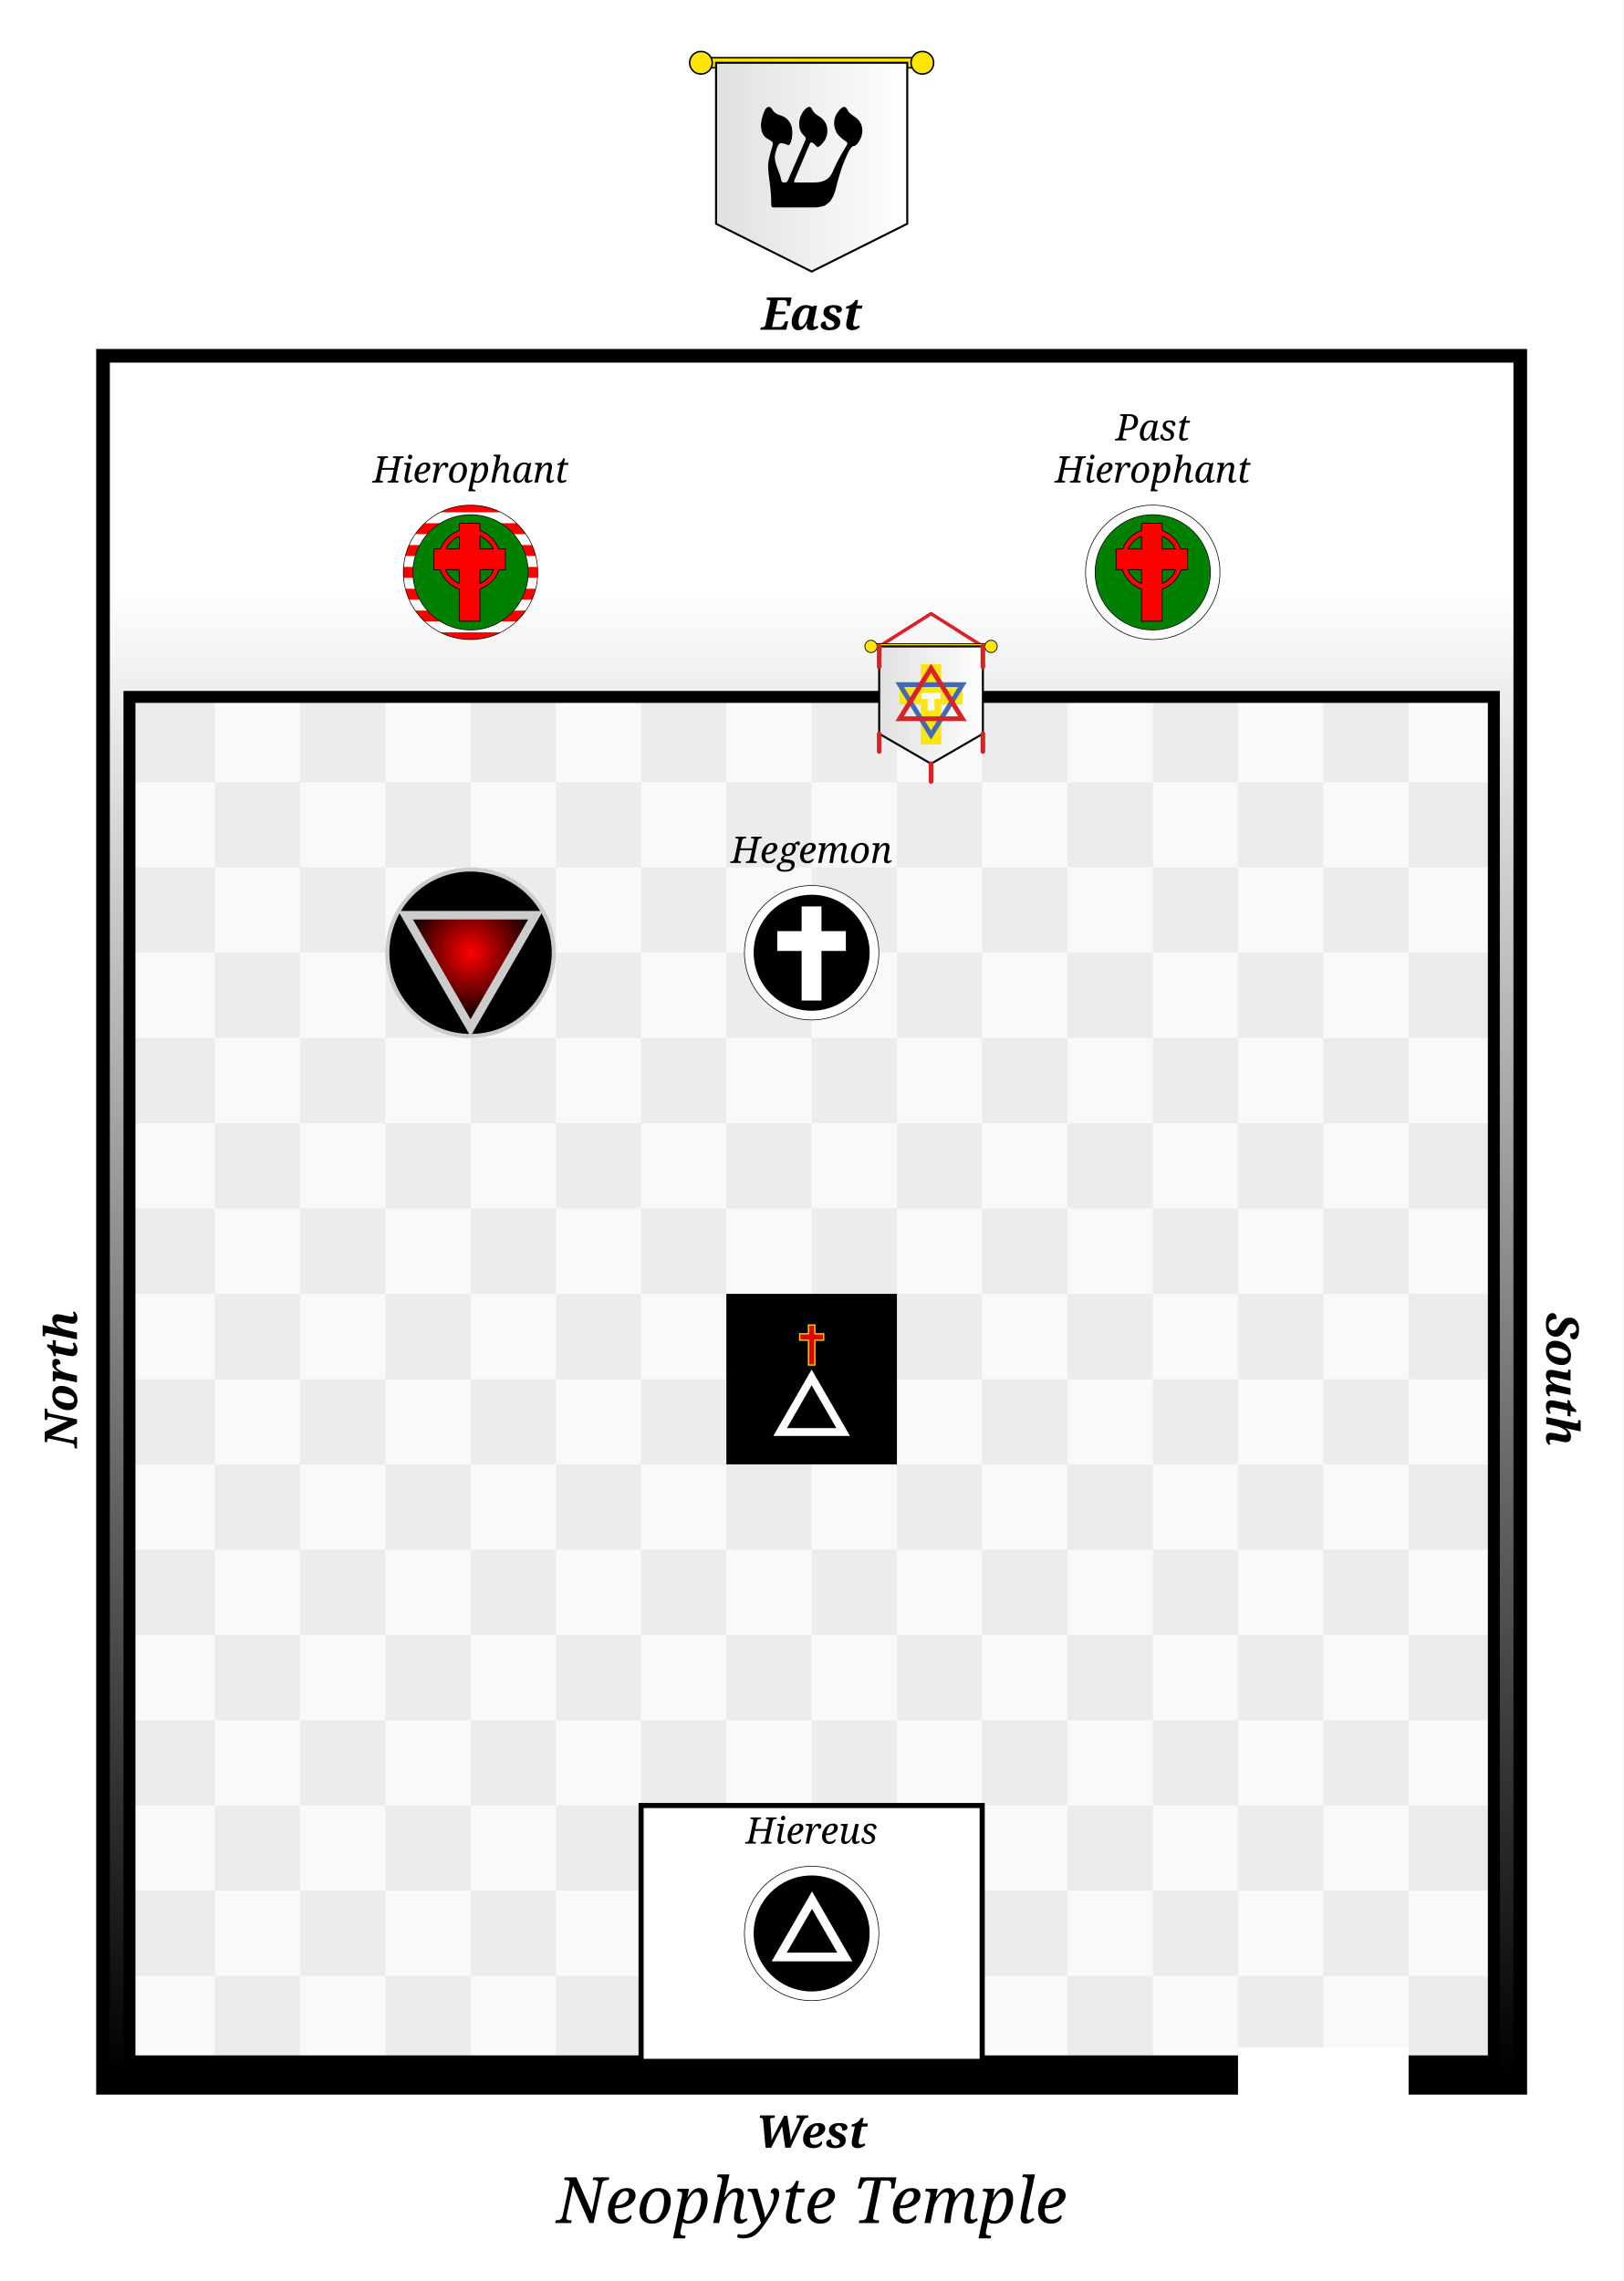
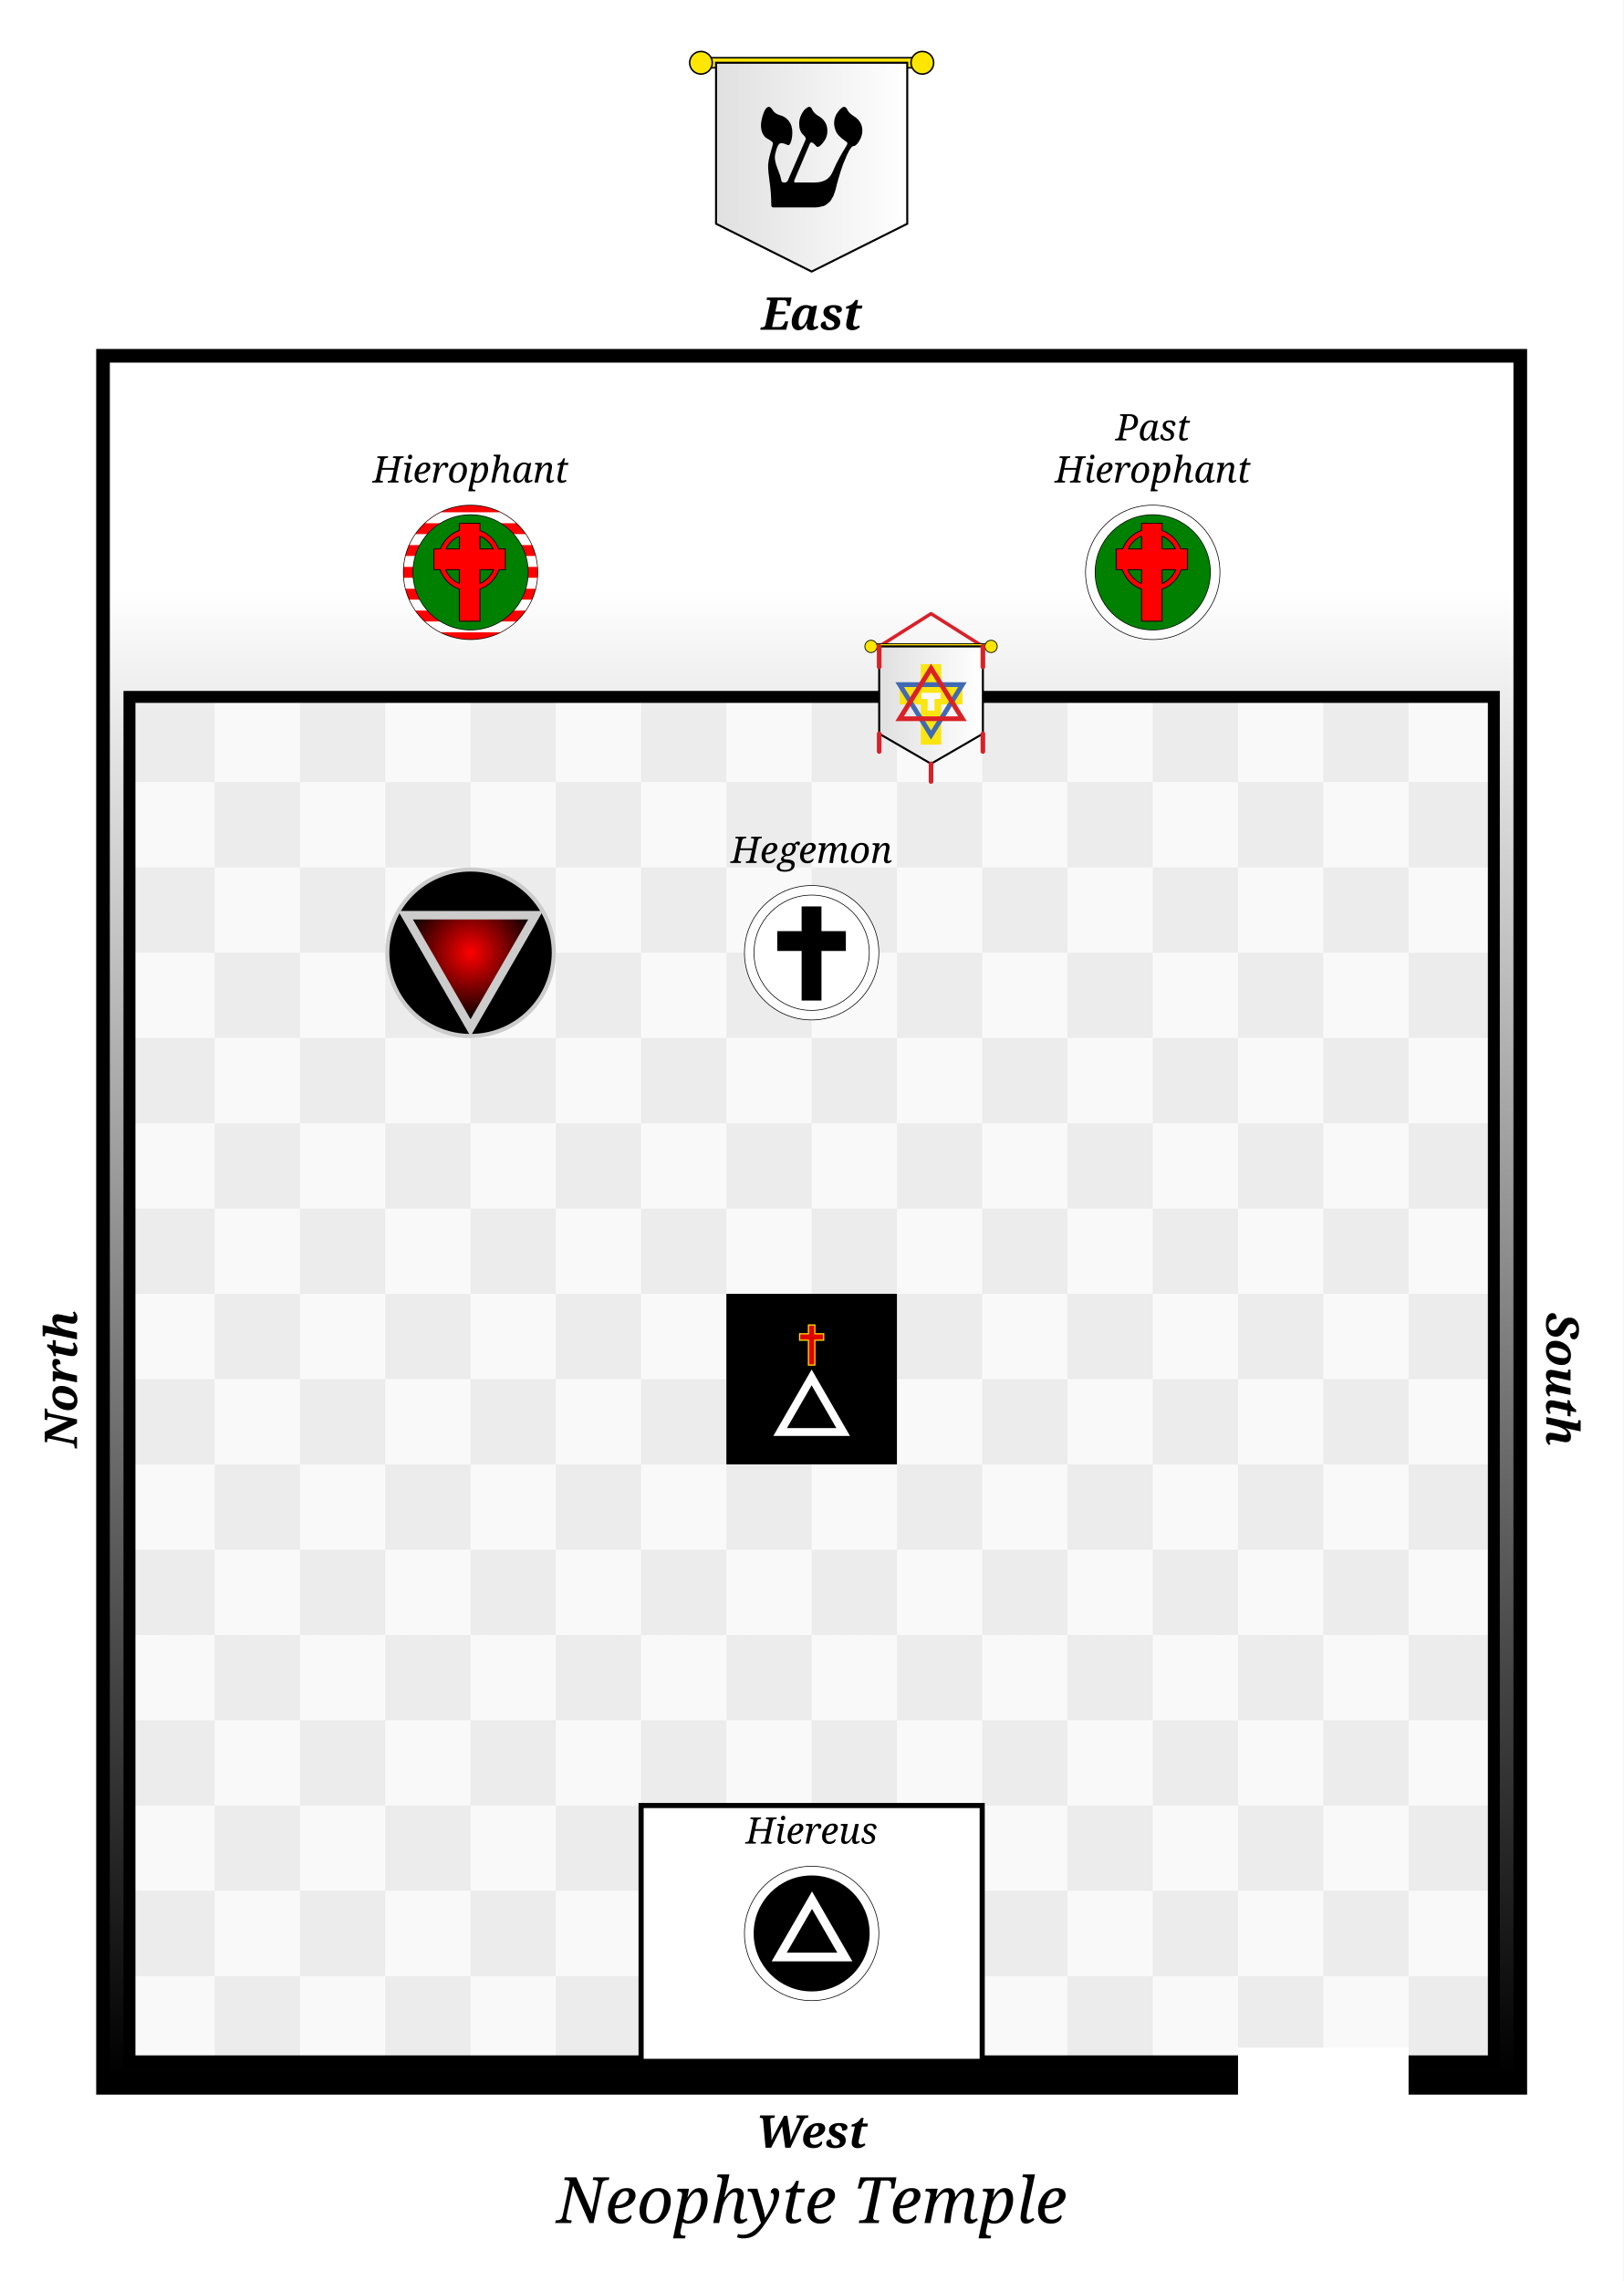
<svg xmlns="http://www.w3.org/2000/svg" viewBox="-151.81 -817.21 1903.62 2674.77" role="img" aria-labelledby="_R_0_-title">
  <defs>
    <pattern id="_R_0_-checker" width="200" height="200" patternUnits="userSpaceOnUse">
      <rect width="200" height="200" fill="#f9f9f9">
</rect>
      <rect width="100" height="100" fill="#ececec">
</rect>
      <rect x="100" y="100" width="100" height="100" fill="#ececec">
</rect>
    </pattern>
    <linearGradient id="_R_0_-wall" x1="0" x2="0" y1="0" y2="1">
      <stop offset="0.13" stop-color="#ffffff">
</stop>
      <stop offset="1" stop-color="#000000">
</stop>
    </linearGradient>
    <g id="_R_0_-art0">
      <defs>
        <linearGradient id="_R_0_-art0-fill" x1="-38" x2="38" y1="0" y2="0" gradientUnits="userSpaceOnUse">
          <stop offset="0" stop-color="#e0e0e0">
</stop>
          <stop offset="1" stop-color="#ffffff">
</stop>
        </linearGradient>
      </defs>
      <polyline points="-38,-37 0,-61 38,-37" fill="none" stroke="#d92128" stroke-width="2.5" stroke-linejoin="round">
</polyline>
      <rect x="-43" y="-39" width="86" height="4" fill="#ffe600" stroke="#000000" stroke-width="0.6">
</rect>
      <circle cx="-44" cy="-37" r="4.5" fill="#ffe600" stroke="#000000" stroke-width="0.6">
</circle>
      <circle cx="44" cy="-37" r="4.5" fill="#ffe600" stroke="#000000" stroke-width="0.6">
</circle>
      <path d="M-38,-37H38V27L0,49L-38,27Z" fill="url(#_R_0_-art0-fill)" stroke="#000000" stroke-width="1.5">
</path>
      <line x1="-38" x2="-38" y1="-37" y2="-22" stroke="#d92128" stroke-width="3.4" stroke-linecap="round">
</line>
      <line x1="38" x2="38" y1="-37" y2="-22" stroke="#d92128" stroke-width="3.4" stroke-linecap="round">
</line>
      <line x1="-38" x2="-38" y1="27" y2="40" stroke="#d92128" stroke-width="3.4" stroke-linecap="round">
</line>
      <line x1="38" x2="38" y1="27" y2="40" stroke="#d92128" stroke-width="3.4" stroke-linecap="round">
</line>
      <line x1="0" x2="0" y1="49" y2="62" stroke="#d92128" stroke-width="3.4" stroke-linecap="round">
</line>
      <path d="M-7.5,-24H7.5V-9H23V5.5H7.5V35H-7.5V5.5H-23V-9H-7.5Z" fill="#fae513">
</path>
      <polygon points="-23,-9 23,-9 0,28" fill="none" stroke="#406ab3" stroke-width="3.5">
</polygon>
      <polygon points="0,-21 23,16 -23,16" fill="none" stroke="#d92128" stroke-width="3.5">
</polygon>
      <path d="M-7,-3H7V1.5H2.5V10H-2.5V1.5H-7Z" fill="#f9f9f9">
</path>
    </g>
    <g id="_R_0_-art1">
      <defs>
        <radialGradient id="_R_0_-art1-glow" cx="0" cy="0" r="40" gradientUnits="userSpaceOnUse">
          <stop offset="0" stop-color="#ff0000">
</stop>
          <stop offset="1" stop-color="#ff0000" stop-opacity="0">
</stop>
        </radialGradient>
      </defs>
      <circle r="48.8" fill="#000000" stroke="#cccccc" stroke-width="2.4">
</circle>
      <polygon points="0,44 -38.105,-22 38.105,-22" fill="url(#_R_0_-art1-glow)" stroke="#cccccc" stroke-width="5" stroke-linejoin="miter">
</polygon>
    </g>
    <g id="_R_0_-art2">
      <g transform="translate(-50 -50)">
        <svg xml:space="preserve" width="100" height="100" viewBox="-50 -50 100 100">
          <circle cx="0" cy="0" r="49" style="color:#000;overflow:visible;fill:white;stroke:#000;stroke-width:1;stroke-dasharray:none;paint-order:stroke fill markers;stop-color:#000">
</circle>
-           <circle cx="0" cy="0" r="42" style="color:#000;overflow:visible;fill:#000;stroke:#000;stroke-width:1;paint-order:stroke fill markers;stop-color:#000">
- </circle>
-           <path d="M 0 0 h2.482v2.02h-2.482v5.043h-2.02v-5.043h-2.482v-2.02h2.481v-2.515h2.02z" style="fill:white" transform="scale(7.2) translate(1,-2.2)">
+           <circle cx="0" cy="0" r="42" style="color:#000;overflow:visible;fill:white;stroke:#000;stroke-width:1;paint-order:stroke fill markers;stop-color:#000">
+ </circle>
+           <path d="M 0 0 h2.482v2.02h-2.482v5.043h-2.02v-5.043h-2.482v-2.02h2.481v-2.515h2.02z" style="fill:#000" transform="scale(7.2) translate(1,-2.2)">
</path>
        </svg>
      </g>
    </g>
    <g id="_R_0_-art3">
      <rect x="-50" y="-50" width="100" height="100" fill="#000000">
</rect>
    </g>
    <g id="_R_0_-art4">
      <path d="M-8,-50H8V-28H30V-12H8V50H-8V-12H-30V-28H-8Z" fill="#e00000" stroke="#ffe000" stroke-width="3" stroke-linejoin="miter">
</path>
    </g>
    <g id="_R_0_-art5">
      <polygon points="0,-38.105 44,38.105 -44,38.105" fill="none" stroke="#ffffff" stroke-width="11" stroke-linejoin="miter">
</polygon>
    </g>
    <g id="_R_0_-art6">
      <rect x="-2" y="-1.5" width="4" height="3" fill="#ffffff" stroke="#000000" stroke-width="0.06">
</rect>
    </g>
    <g id="_R_0_-art7">
      <g transform="translate(-50 -50)">
        <svg xml:space="preserve" width="100" height="100" viewBox="-50 -50 100 100">
          <circle cx="0" cy="0" r="49" style="color:#000;overflow:visible;fill:white;stroke:#000;stroke-width:1;stroke-dasharray:none;paint-order:stroke fill markers;stop-color:#000">
</circle>
          <circle cx="0" cy="0" r="42" style="color:#000;overflow:visible;fill:#000;stroke:#000;stroke-width:1;paint-order:stroke fill markers;stop-color:#000">
</circle>
          <path d="m114.746 96.37-4.93 8.54h9.86zm0 2.13 3.087 5.346h-6.174z" style="fill:white" transform="scale(6) translate(-114.7,-101.5)">
</path>
        </svg>
      </g>
    </g>
    <g id="_R_0_-art8">
      <g transform="translate(-50 -50)">
        <svg xml:space="preserve" width="100" height="100" viewBox="-50 -50 100 100">
          <circle cx="0" cy="0" r="49" style="color:#000;overflow:visible;fill:red;stroke:#000;stroke-width:1;stroke-dasharray:none;paint-order:stroke fill markers;stop-color:#000">
</circle>
          <path d="M48.836 4A49 49 0 0 1 47.508 12H-47.508A49 49 0 0 1 -48.836 4ZM47.508 -12A49 49 0 0 1 48.836 -4H-48.836A49 49 0 0 1 -47.508 -12ZM44.733 20A49 49 0 0 1 40.212 28H-40.212A49 49 0 0 1 -44.733 20ZM40.212 -28A49 49 0 0 1 44.733 -20H-44.733A49 49 0 0 1 -40.212 -28ZM33.242 36A49 49 0 0 1 21.564 44H-21.564A49 49 0 0 1 -33.242 36ZM21.564 -44A49 49 0 0 1 33.242 -36H-33.242A49 49 0 0 1 -21.564 -44Z" fill="white">
</path>
          <circle cx="0" cy="0" r="42" style="color:#000;overflow:visible;fill:green;stroke:#000;stroke-width:1;paint-order:stroke fill markers;stop-color:#000">
</circle>
          <path d="M -1.1 -4.8 v.708a3.045 3.045 0 0 0-1.842 1.806h-.64v2.02h.601a3.045 3.045 0 0 0 1.881 1.91v3.134h2.02v-3.14a3.045 3.045 0 0 0 1.867-1.904h.615v-2.02h-.653a3.045 3.045 0 0 0-1.829-1.8v-.714zm2.02 1.256a2.534 2.534 0 0 1 1.285 1.258h-1.285zm-2.02 0v1.258h-1.292a2.534 2.534 0 0 1 1.292-1.257zm-1.334 3.278h1.334v1.361a2.534 2.534 0 0 1-1.334-1.36zm3.354 0h1.329a2.534 2.534 0 0 1-1.329 1.362z" style="fill:red;stroke:black;stroke-width:0.083" transform="scale(7.5)">
</path>
        </svg>
      </g>
    </g>
    <g id="_R_0_-art9">
      <g transform="translate(-50 -50)">
        <svg xml:space="preserve" width="100" height="100" viewBox="-50 -50 100 100">
          <circle cx="0" cy="0" r="49" style="color:#000;overflow:visible;fill:white;stroke:#000;stroke-width:1;stroke-dasharray:none;paint-order:stroke fill markers;stop-color:#000">
</circle>
          <circle cx="0" cy="0" r="42" style="color:#000;overflow:visible;fill:green;stroke:#000;stroke-width:1;paint-order:stroke fill markers;stop-color:#000">
</circle>
          <path d="M -1.1 -4.8 v.708a3.045 3.045 0 0 0-1.842 1.806h-.64v2.02h.601a3.045 3.045 0 0 0 1.881 1.91v3.134h2.02v-3.14a3.045 3.045 0 0 0 1.867-1.904h.615v-2.02h-.653a3.045 3.045 0 0 0-1.829-1.8v-.714zm2.02 1.256a2.534 2.534 0 0 1 1.285 1.258h-1.285zm-2.02 0v1.258h-1.292a2.534 2.534 0 0 1 1.292-1.257zm-1.334 3.278h1.334v1.361a2.534 2.534 0 0 1-1.334-1.36zm3.354 0h1.329a2.534 2.534 0 0 1-1.329 1.362z" style="fill:red;stroke:black;stroke-width:0.083" transform="scale(7.5)">
</path>
        </svg>
      </g>
    </g>
    <g id="_R_0_-art10">
      <defs>
        <linearGradient id="_R_0_-art10-fill" x1="-38" x2="38" y1="0" y2="0" gradientUnits="userSpaceOnUse">
          <stop offset="0" stop-color="#e0e0e0">
</stop>
          <stop offset="1" stop-color="#ffffff">
</stop>
        </linearGradient>
      </defs>
      <rect x="-43" y="-40" width="86" height="4" fill="#ffe600" stroke="#000000" stroke-width="0.6">
</rect>
      <circle cx="-44" cy="-38" r="4.5" fill="#ffe600" stroke="#000000" stroke-width="0.6">
</circle>
      <circle cx="44" cy="-38" r="4.5" fill="#ffe600" stroke="#000000" stroke-width="0.6">
</circle>
      <path d="M-38,-38H38V26L0,45L-38,26Z" fill="url(#_R_0_-art10-fill)" stroke="#000000" stroke-width="0.8">
</path>
      <text x="0" y="19.507" font-size="62" font-family="&quot;GdHall Frank Ruhl Libre&quot;, &quot;Frank Ruhl Libre&quot;, serif" font-weight="700" text-anchor="middle" fill="#000000">ש</text>
    </g>
  </defs>
  <rect x="-151.81" y="-817.21" width="1903.62" height="2674.77" fill="#ffffff">
</rect>
  <g>
    <rect x="-31" y="-400" width="1662" height="2031" fill="url(#_R_0_-wall)" stroke="#000000" stroke-width="16">
</rect>
    <rect x="0" y="0" width="1600" height="1600" fill="url(#_R_0_-checker)" stroke="#000000" stroke-width="14">
</rect>
    <rect x="1300" y="1584" width="200" height="63" fill="#ffffff">
</rect>
  </g>
  <use href="#_R_0_-art0" transform="translate(940 0) scale(1.6)">
</use>
  <use href="#_R_0_-art1" transform="translate(400 300) scale(2)">
</use>
  <use href="#_R_0_-art2" transform="translate(800 300) scale(1.6)">
</use>
  <use href="#_R_0_-art3" transform="translate(800 800) scale(2)">
</use>
  <use href="#_R_0_-art4" transform="translate(800 760) scale(0.47)">
</use>
  <use href="#_R_0_-art5" transform="translate(800 830) scale(0.84)">
</use>
  <use href="#_R_0_-art6" transform="translate(800 1450) scale(100)">
</use>
  <use href="#_R_0_-art7" transform="translate(800 1450) scale(1.6)">
</use>
  <use href="#_R_0_-art8" transform="translate(400 -146.06) scale(1.6)">
</use>
  <use href="#_R_0_-art9" transform="translate(1200 -146.06) scale(1.6)">
</use>
  <use href="#_R_0_-art10" transform="translate(800 -631.51) scale(2.95)">
</use>
  <g font-family="&quot;GdHall Noto Serif&quot;, &quot;Noto Serif&quot;, serif" font-style="italic" fill="#000000" style="font-variant-ligatures:none;font-kerning:normal">
    <g>
      <text x="800" y="194.68" font-size="43" text-anchor="middle">Hegemon</text>
    </g>
    <g>
      <text x="800" y="1344.68" font-size="43" text-anchor="middle">Hiereus</text>
    </g>
    <g>
      <text x="400" y="-251.38" font-size="43" text-anchor="middle">Hierophant</text>
    </g>
    <g>
      <text x="1200" y="-300.83" font-size="43" text-anchor="middle">Past</text>
      <text x="1200" y="-251.38" font-size="43" text-anchor="middle">Hierophant</text>
    </g>
    <text x="800" y="-430.53" font-size="53" font-weight="700" text-anchor="middle">East</text>
    <text x="800" y="1701.28" font-size="53" font-weight="700" text-anchor="middle">West</text>
    <text x="-61.53" y="800" font-size="53" font-weight="700" text-anchor="middle" transform="rotate(-90 -61.53 800)">North</text>
    <text x="1661.53" y="800" font-size="53" font-weight="700" text-anchor="middle" transform="rotate(90 1661.53 800)">South</text>
    <text x="800" y="1789.56" font-size="75" text-anchor="middle">Neophyte Temple</text>
  </g>
</svg>
